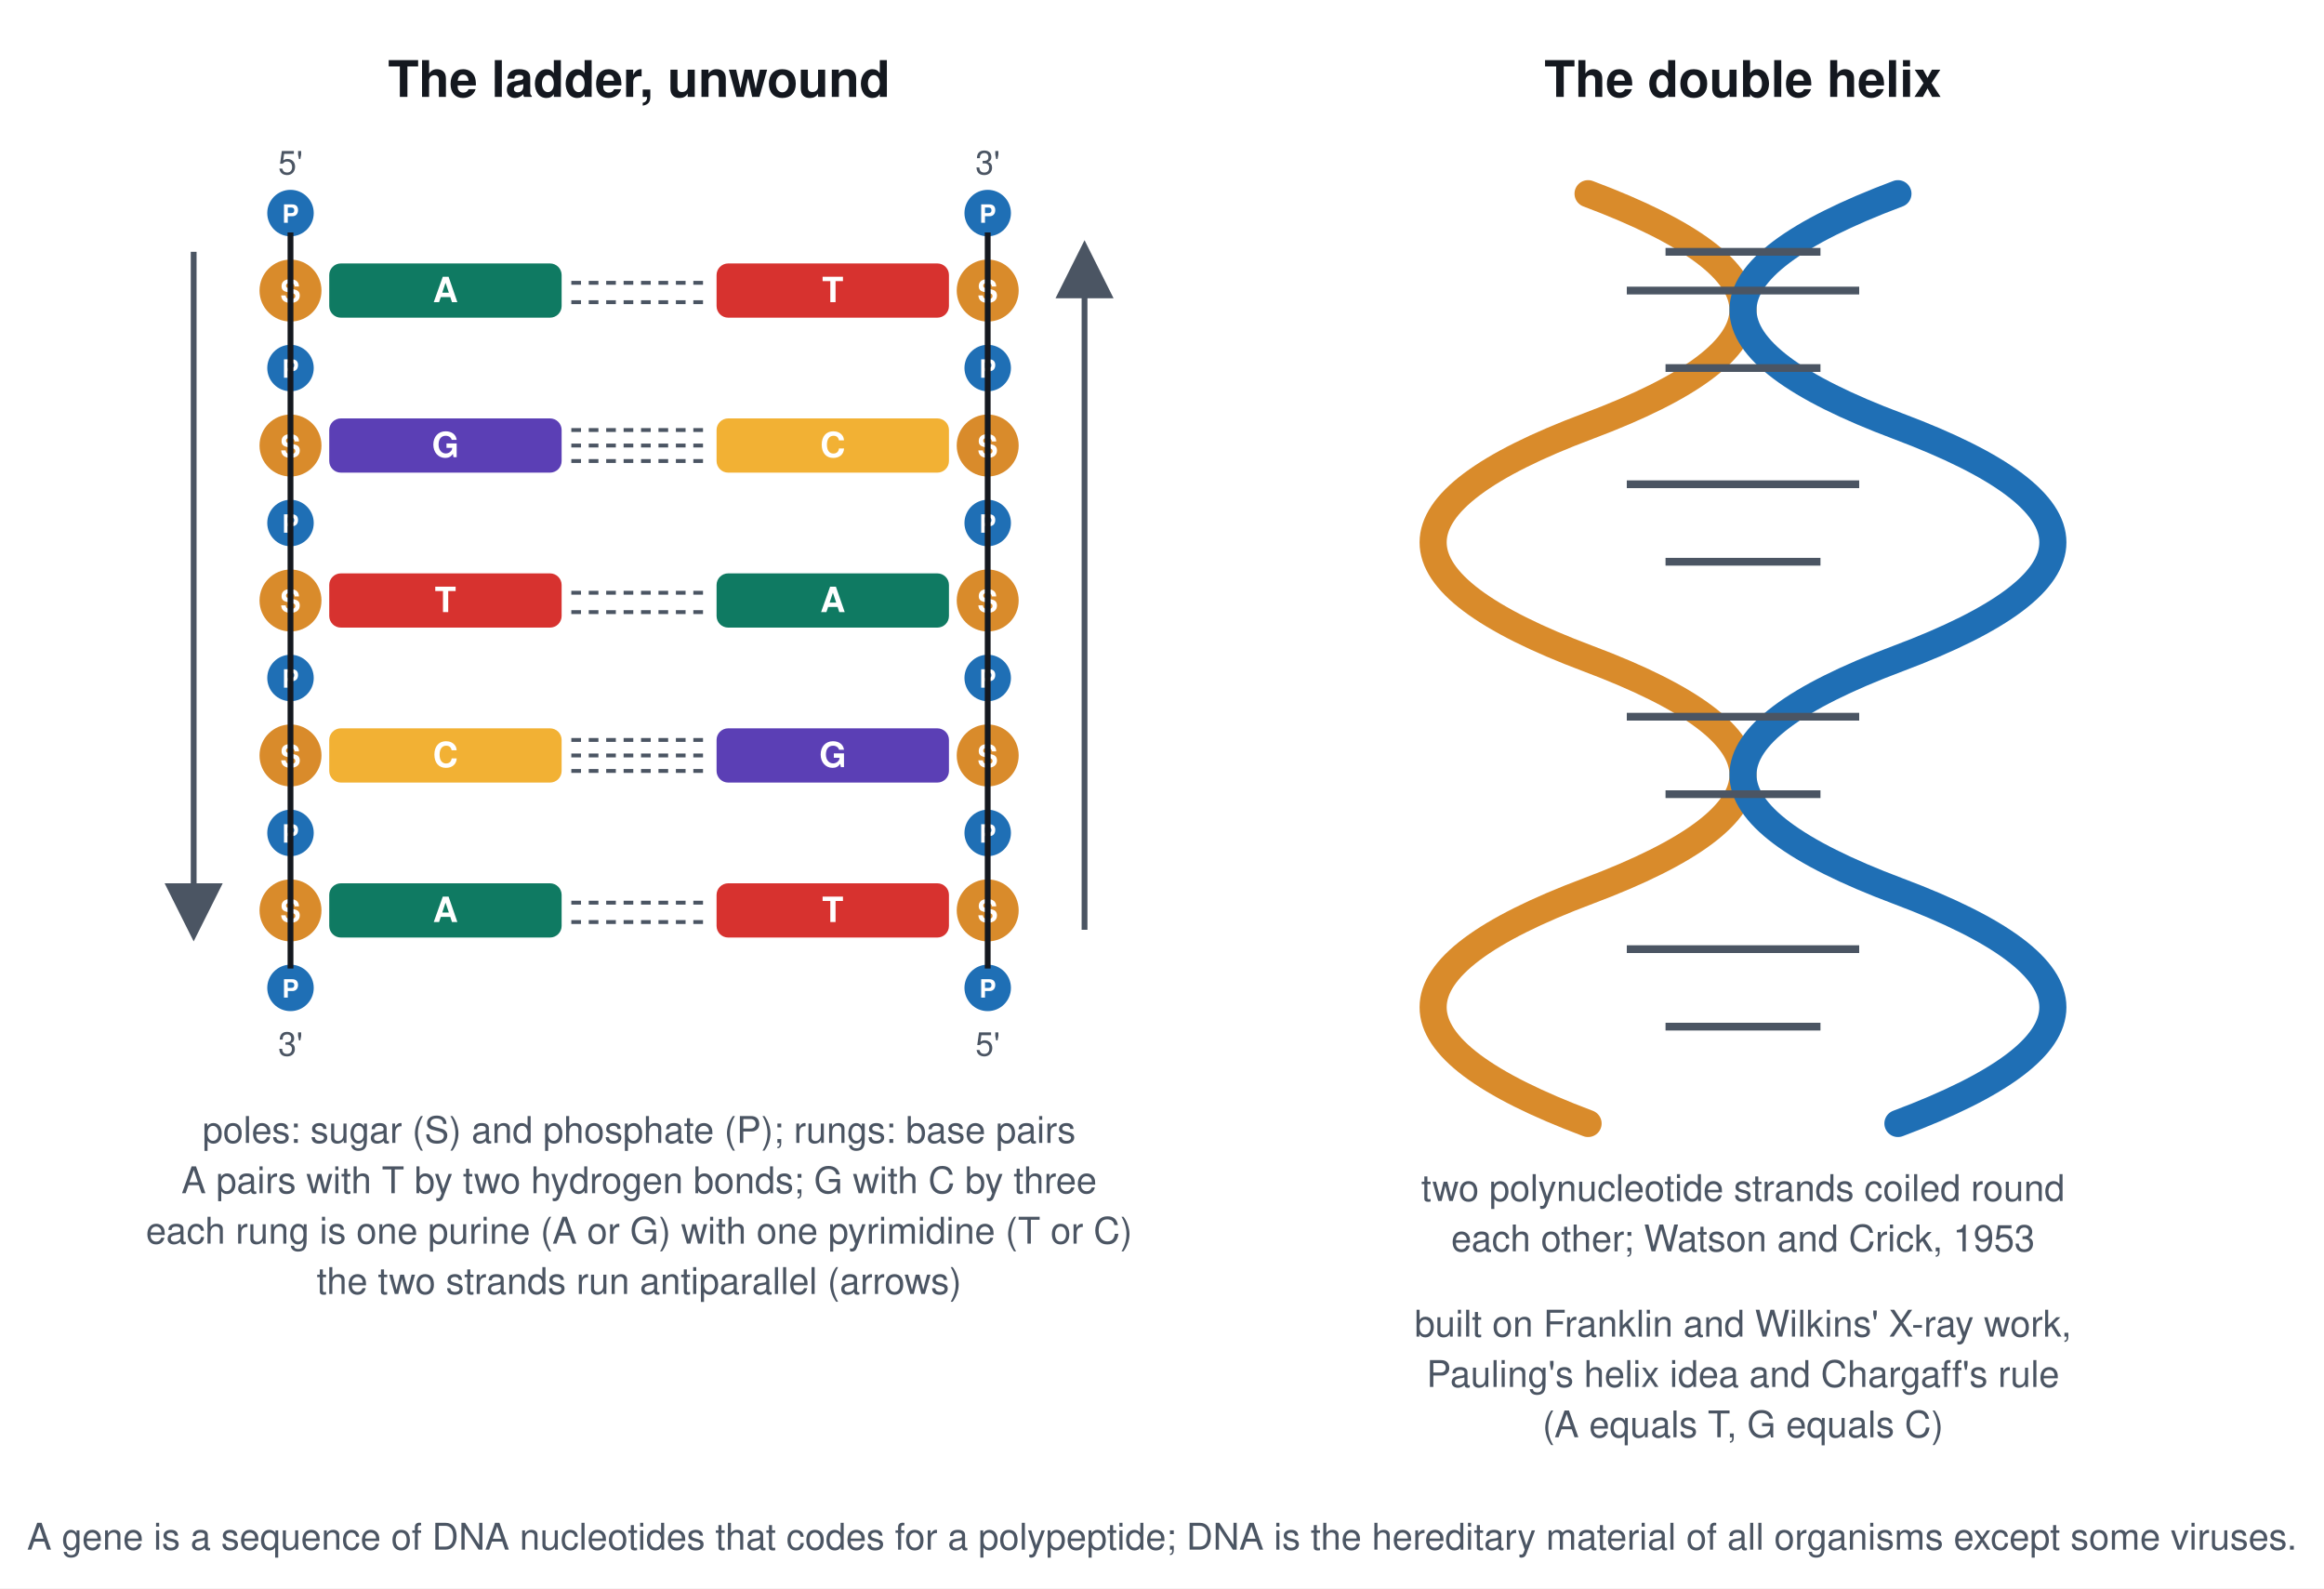
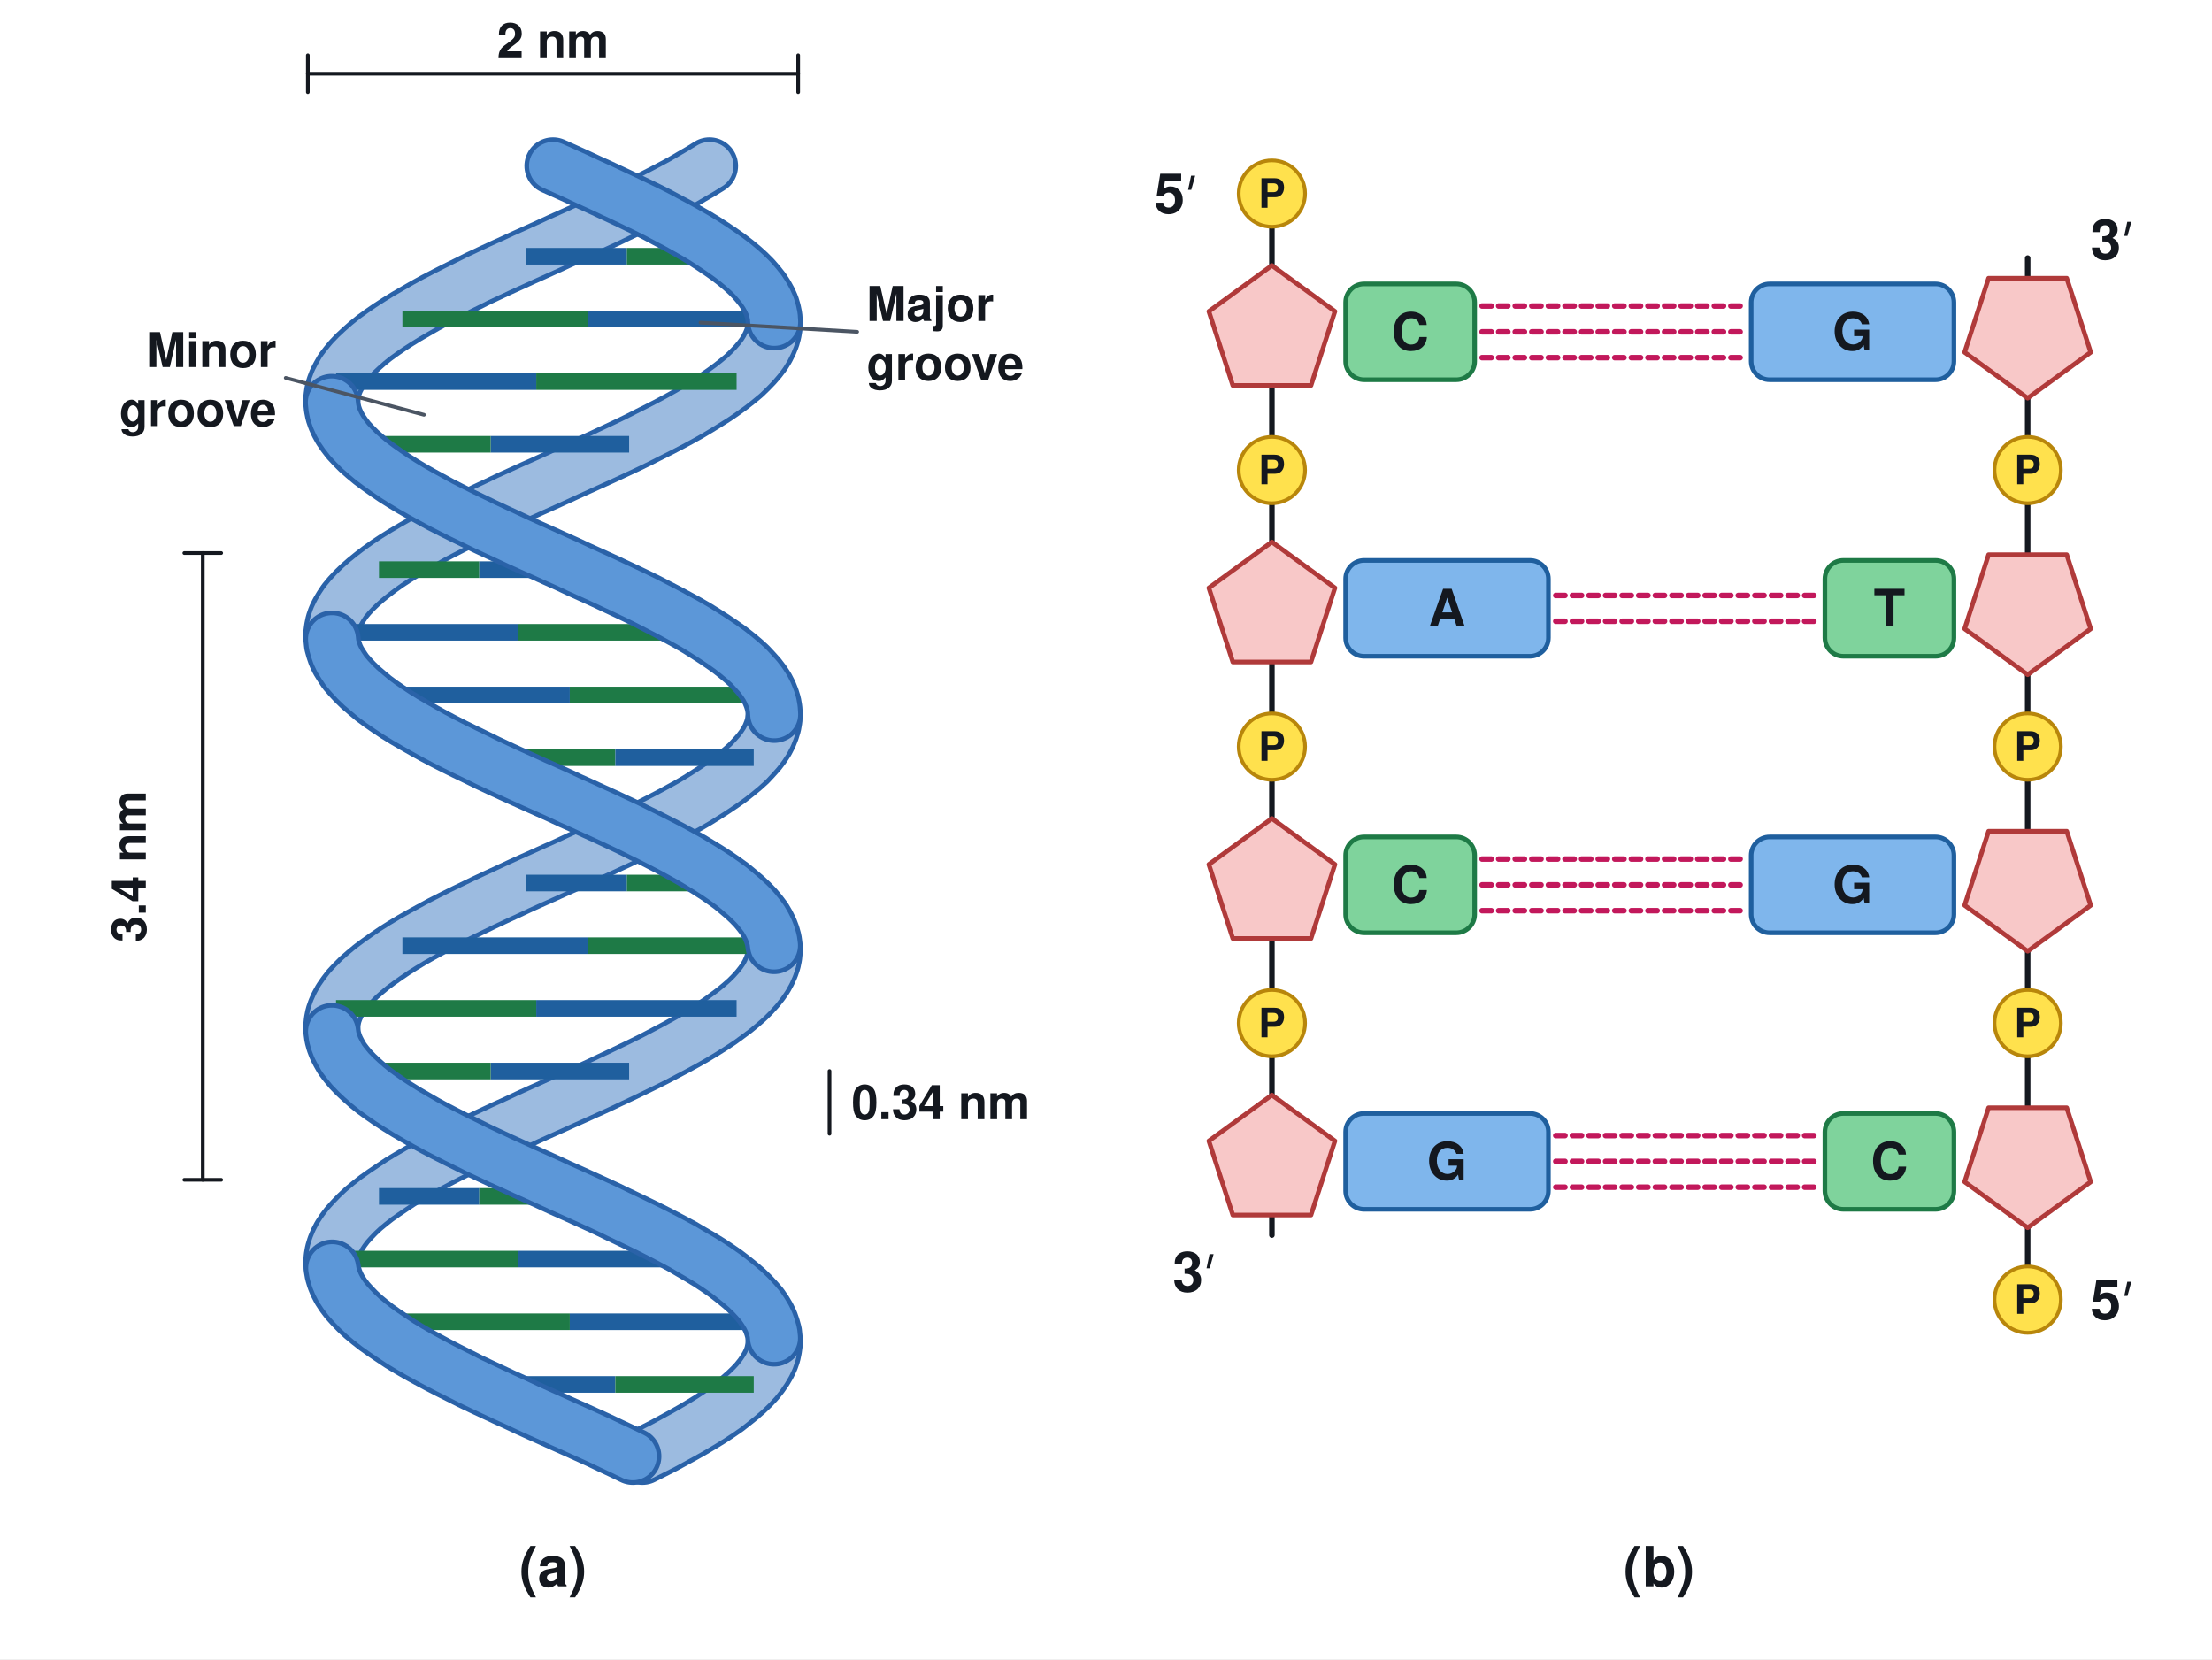
- <svg xmlns="http://www.w3.org/2000/svg" viewBox="0 0 1200 820" font-family="Segoe UI, Helvetica, Arial, sans-serif">
-   <rect width="1200" height="820" fill="#ffffff" />
-   <defs>
-     <style>
-       .h{font-size:26px;font-weight:700;fill:#14181f;text-anchor:middle}
-       .s{font-size:19px;fill:#4b5563;text-anchor:middle}
-       .b{font-size:18px;fill:#ffffff;text-anchor:middle;font-weight:700}
-       .n{font-size:17px;fill:#4b5563;text-anchor:middle}
-     </style>
-     <marker id="ar" markerWidth="10" markerHeight="10" refX="8" refY="5" orient="auto">
-       <path d="M0 0 L10 5 L0 10 z" fill="#4b5563" />
-     </marker>
-     <g id="S">
-       <circle cx="0" cy="0" r="16" fill="#d98b2b" />
-       <text x="0" y="6" font-size="16" fill="#fff" text-anchor="middle" font-weight="700">S</text>
-     </g>
-     <g id="P">
-       <circle cx="0" cy="0" r="12" fill="#1f6fb5" />
-       <text x="0" y="5" font-size="13" fill="#fff" text-anchor="middle" font-weight="700">P</text>
-     </g>
-   </defs>
-   <text class="h" x="330" y="50">The ladder, unwound</text>
-   <g>
-     <use href="#P" x="150" y="110" />
-     <use href="#S" x="150" y="150" />
-     <use href="#P" x="150" y="190" />
-     <use href="#S" x="150" y="230" />
-     <use href="#P" x="150" y="270" />
-     <use href="#S" x="150" y="310" />
-     <use href="#P" x="150" y="350" />
-     <use href="#S" x="150" y="390" />
-     <use href="#P" x="150" y="430" />
-     <use href="#S" x="150" y="470" />
-     <use href="#P" x="150" y="510" />
-     <use href="#P" x="510" y="110" />
-     <use href="#S" x="510" y="150" />
-     <use href="#P" x="510" y="190" />
-     <use href="#S" x="510" y="230" />
-     <use href="#P" x="510" y="270" />
-     <use href="#S" x="510" y="310" />
-     <use href="#P" x="510" y="350" />
-     <use href="#S" x="510" y="390" />
-     <use href="#P" x="510" y="430" />
-     <use href="#S" x="510" y="470" />
-     <use href="#P" x="510" y="510" />
-   </g>
-   <path d="M150 120 V500 M510 120 V500" stroke="#14181f" stroke-width="3" />
-   <g>
-     <rect x="170" y="136" width="120" height="28" rx="6" fill="#0f7a62" />
-     <text class="b" x="230" y="156">A</text>
-     <rect x="370" y="136" width="120" height="28" rx="6" fill="#d7322f" />
-     <text class="b" x="430" y="156">T</text>
-     <path d="M295 146 H365 M295 156 H365" stroke="#4b5563" stroke-width="2" stroke-dasharray="5 4" />
-     <rect x="170" y="216" width="120" height="28" rx="6" fill="#5b3fb5" />
-     <text class="b" x="230" y="236">G</text>
-     <rect x="370" y="216" width="120" height="28" rx="6" fill="#f2b134" />
-     <text class="b" x="430" y="236">C</text>
-     <path d="M295 222 H365 M295 230 H365 M295 238 H365" stroke="#4b5563" stroke-width="2" stroke-dasharray="5 4" />
-     <rect x="170" y="296" width="120" height="28" rx="6" fill="#d7322f" />
-     <text class="b" x="230" y="316">T</text>
-     <rect x="370" y="296" width="120" height="28" rx="6" fill="#0f7a62" />
-     <text class="b" x="430" y="316">A</text>
-     <path d="M295 306 H365 M295 316 H365" stroke="#4b5563" stroke-width="2" stroke-dasharray="5 4" />
-     <rect x="170" y="376" width="120" height="28" rx="6" fill="#f2b134" />
-     <text class="b" x="230" y="396">C</text>
-     <rect x="370" y="376" width="120" height="28" rx="6" fill="#5b3fb5" />
-     <text class="b" x="430" y="396">G</text>
-     <path d="M295 382 H365 M295 390 H365 M295 398 H365" stroke="#4b5563" stroke-width="2" stroke-dasharray="5 4" />
-     <rect x="170" y="456" width="120" height="28" rx="6" fill="#0f7a62" />
-     <text class="b" x="230" y="476">A</text>
-     <rect x="370" y="456" width="120" height="28" rx="6" fill="#d7322f" />
-     <text class="b" x="430" y="476">T</text>
-     <path d="M295 466 H365 M295 476 H365" stroke="#4b5563" stroke-width="2" stroke-dasharray="5 4" />
-   </g>
-   <text class="n" x="150" y="90">5'</text>
-   <text class="n" x="150" y="545">3'</text>
-   <text class="n" x="510" y="90">3'</text>
-   <text class="n" x="510" y="545">5'</text>
-   <path d="M100 130 L100 480" stroke="#4b5563" stroke-width="3" marker-end="url(#ar)" />
-   <path d="M560 480 L560 130" stroke="#4b5563" stroke-width="3" marker-end="url(#ar)" />
-   <text class="s" x="330" y="590">poles: sugar (S) and phosphate (P); rungs: base pairs</text>
-   <text class="s" x="330" y="616">A pairs with T by two hydrogen bonds; G with C by three</text>
-   <text class="s" x="330" y="642">each rung is one purine (A or G) with one pyrimidine (T or C)</text>
-   <text class="s" x="330" y="668">the two strands run antiparallel (arrows)</text>
-   <text class="h" x="900" y="50">The double helix</text>
-   <g fill="none" stroke-linecap="round">
-     <path d="M820 100 q160 60 0 120 q-160 60 0 120 q160 60 0 120 q-160 60 0 120" stroke="#d98b2b" stroke-width="14" />
-     <path d="M980 100 q-160 60 0 120 q160 60 0 120 q-160 60 0 120 q160 60 0 120" stroke="#1f6fb5" stroke-width="14" />
-   </g>
-   <g stroke="#4b5563" stroke-width="4">
-     <path d="M860 130 H940 M840 150 H960 M860 190 H940 M840 250 H960 M860 290 H940 M840 370 H960 M860 410 H940 M840 490 H960 M860 530 H940" />
-   </g>
-   <text class="s" x="900" y="620">two polynucleotide strands coiled round</text>
-   <text class="s" x="900" y="646">each other; Watson and Crick, 1953</text>
-   <text class="s" x="900" y="690">built on Franklin and Wilkins' X-ray work,</text>
-   <text class="s" x="900" y="716">Pauling's helix idea and Chargaff's rule</text>
-   <text class="s" x="900" y="742">(A equals T, G equals C)</text>
-   <text class="s" x="600" y="800">A gene is a sequence of DNA nucleotides that codes for a polypeptide; DNA is the hereditary material of all organisms except some viruses.</text>
+ <svg xmlns="http://www.w3.org/2000/svg" viewBox="0 0 1200 900" font-family="Segoe UI, Helvetica, Arial, sans-serif">
+   <rect width="1200" height="900" fill="#ffffff" />
+   <path d="M419.9 177.5 L419.4 180.4 L418.6 183.3 L417.4 186.2 L415.9 189.2 L414.1 192.1 L411.9 195.0 L409.4 197.9 L406.6 200.8 L403.5 203.8 L400.0 206.7 L396.3 209.6 L392.3 212.5 L388.1 215.4 L383.5 218.3 L378.8 221.2 L373.8 224.2 L368.6 227.1 L363.2 230.0 L357.6 232.9 L351.8 235.8 L345.9 238.8 L339.9 241.7 L333.7 244.6 L327.5 247.5 L321.1 250.4 L314.7 253.3 L308.3 256.2 L301.8 259.2 L295.4 262.1 L288.9 265.0 L282.5 267.9 L276.1 270.8 L269.8 273.8 L263.6 276.7 L257.5 279.6 L251.5 282.5 L245.7 285.4 L240.0 288.3 L234.5 291.2 L229.2 294.2 L224.1 297.1 L219.2 300.0 L214.5 302.9 L210.1 305.8 L205.9 308.8 L202.1 311.7 L198.5 314.6 L195.2 317.5 L192.2 320.4 L189.5 323.3 L187.1 326.2 L185.1 329.2 L183.4 332.1 L182.0 335.0 L181.0 337.9 L180.4 340.8 L180.0 343.8" stroke="#2a62a8" stroke-width="31" fill="none" stroke-linejoin="round" stroke-linecap="round" />
+   <path d="M419.9 177.5 L419.4 180.4 L418.6 183.3 L417.4 186.2 L415.9 189.2 L414.1 192.1 L411.9 195.0 L409.4 197.9 L406.6 200.8 L403.5 203.8 L400.0 206.7 L396.3 209.6 L392.3 212.5 L388.1 215.4 L383.5 218.3 L378.8 221.2 L373.8 224.2 L368.6 227.1 L363.2 230.0 L357.6 232.9 L351.8 235.8 L345.9 238.8 L339.9 241.7 L333.7 244.6 L327.5 247.5 L321.1 250.4 L314.7 253.3 L308.3 256.2 L301.8 259.2 L295.4 262.1 L288.9 265.0 L282.5 267.9 L276.1 270.8 L269.8 273.8 L263.6 276.7 L257.5 279.6 L251.5 282.5 L245.7 285.4 L240.0 288.3 L234.5 291.2 L229.2 294.2 L224.1 297.1 L219.2 300.0 L214.5 302.9 L210.1 305.8 L205.9 308.8 L202.1 311.7 L198.5 314.6 L195.2 317.5 L192.2 320.4 L189.5 323.3 L187.1 326.2 L185.1 329.2 L183.4 332.1 L182.0 335.0 L181.0 337.9 L180.4 340.8 L180.0 343.8" stroke="#9cbbe0" stroke-width="26" fill="none" stroke-linejoin="round" stroke-linecap="round" />
+   <path d="M420.0 515.8 L419.7 518.8 L419.1 521.7 L418.1 524.6 L416.8 527.5 L415.2 530.4 L413.2 533.3 L410.9 536.2 L408.2 539.2 L405.3 542.1 L402.0 545.0 L398.5 547.9 L394.6 550.8 L390.5 553.8 L386.1 556.7 L381.5 559.6 L376.7 562.5 L371.6 565.4 L366.3 568.3 L360.8 571.2 L355.1 574.2 L349.3 577.1 L343.3 580.0 L337.3 582.9 L331.1 585.8 L324.8 588.8 L318.4 591.7 L312.0 594.6 L305.5 597.5 L299.1 600.4 L292.6 603.3 L286.2 606.2 L279.8 609.2 L273.4 612.1 L267.2 615.0 L261.0 617.9 L254.9 620.8 L249.0 623.8 L243.2 626.7 L237.6 629.6 L232.2 632.5 L226.9 635.4 L221.9 638.3 L217.1 641.2 L212.6 644.2 L208.3 647.1 L204.2 650.0 L200.5 652.9 L197.0 655.8 L193.8 658.8 L191.0 661.7 L188.4 664.6 L186.2 667.5 L184.3 670.4 L182.8 673.3 L181.6 676.2 L180.7 679.2 L180.2 682.1 L180.0 685.0" stroke="#2a62a8" stroke-width="31" fill="none" stroke-linejoin="round" stroke-linecap="round" />
+   <path d="M420.0 515.8 L419.7 518.8 L419.1 521.7 L418.1 524.6 L416.8 527.5 L415.2 530.4 L413.2 533.3 L410.9 536.2 L408.2 539.2 L405.3 542.1 L402.0 545.0 L398.5 547.9 L394.6 550.8 L390.5 553.8 L386.1 556.7 L381.5 559.6 L376.7 562.5 L371.6 565.4 L366.3 568.3 L360.8 571.2 L355.1 574.2 L349.3 577.1 L343.3 580.0 L337.3 582.9 L331.1 585.8 L324.8 588.8 L318.4 591.7 L312.0 594.6 L305.5 597.5 L299.1 600.4 L292.6 603.3 L286.2 606.2 L279.8 609.2 L273.4 612.1 L267.2 615.0 L261.0 617.9 L254.9 620.8 L249.0 623.8 L243.2 626.7 L237.6 629.6 L232.2 632.5 L226.9 635.4 L221.9 638.3 L217.1 641.2 L212.6 644.2 L208.3 647.1 L204.2 650.0 L200.5 652.9 L197.0 655.8 L193.8 658.8 L191.0 661.7 L188.4 664.6 L186.2 667.5 L184.3 670.4 L182.8 673.3 L181.6 676.2 L180.7 679.2 L180.2 682.1 L180.0 685.0" stroke="#9cbbe0" stroke-width="26" fill="none" stroke-linejoin="round" stroke-linecap="round" />
+   <path d="M384.9 90.0 L380.2 92.9 L375.2 95.8 L370.1 98.8 L364.7 101.7 L359.2 104.6 L353.5 107.5 L347.6 110.4 L341.6 113.3 L335.5 116.2 L329.3 119.2 L323.0 122.1 L316.6 125.0 L310.2 127.9 L303.7 130.8 L297.2 133.8 L290.8 136.7 L284.3 139.6 L278.0 142.5 L271.6 145.4 L265.4 148.3 L259.2 151.2 L253.2 154.2 L247.3 157.1 L241.6 160.0 L236.0 162.9 L230.7 165.8 L225.5 168.8 L220.5 171.7 L215.8 174.6 L211.3 177.5 L207.1 180.4 L203.1 183.3 L199.5 186.2 L196.1 189.2 L193.0 192.1 L190.2 195.0 L187.8 197.9 L185.6 200.8 L183.9 203.8 L182.4 206.7 L181.3 209.6 L180.5 212.5 L180.1 215.4" stroke="#2a62a8" stroke-width="31" fill="none" stroke-linejoin="round" stroke-linecap="round" />
+   <path d="M384.9 90.0 L380.2 92.9 L375.2 95.8 L370.1 98.8 L364.7 101.7 L359.2 104.6 L353.5 107.5 L347.6 110.4 L341.6 113.3 L335.5 116.2 L329.3 119.2 L323.0 122.1 L316.6 125.0 L310.2 127.9 L303.7 130.8 L297.2 133.8 L290.8 136.7 L284.3 139.6 L278.0 142.5 L271.6 145.4 L265.4 148.3 L259.2 151.2 L253.2 154.2 L247.3 157.1 L241.6 160.0 L236.0 162.9 L230.7 165.8 L225.5 168.8 L220.5 171.7 L215.8 174.6 L211.3 177.5 L207.1 180.4 L203.1 183.3 L199.5 186.2 L196.1 189.2 L193.0 192.1 L190.2 195.0 L187.8 197.9 L185.6 200.8 L183.9 203.8 L182.4 206.7 L181.3 209.6 L180.5 212.5 L180.1 215.4" stroke="#9cbbe0" stroke-width="26" fill="none" stroke-linejoin="round" stroke-linecap="round" />
+   <path d="M419.8 390.4 L419.3 393.3 L418.4 396.2 L417.2 399.2 L415.7 402.1 L413.8 405.0 L411.6 407.9 L409.0 410.8 L406.2 413.8 L403.0 416.7 L399.5 419.6 L395.8 422.5 L391.7 425.4 L387.4 428.3 L382.9 431.2 L378.1 434.2 L373.1 437.1 L367.8 440.0 L362.4 442.9 L356.8 445.8 L351.0 448.7 L345.1 451.7 L339.0 454.6 L332.8 457.5 L326.6 460.4 L320.2 463.3 L313.8 466.2 L307.4 469.2 L300.9 472.1 L294.5 475.0 L288.0 477.9 L281.6 480.8 L275.2 483.8 L268.9 486.7 L262.7 489.6 L256.7 492.5 L250.7 495.4 L244.9 498.3 L239.2 501.2 L233.7 504.2 L228.4 507.1 L223.3 510.0 L218.5 512.9 L213.9 515.8 L209.5 518.8 L205.4 521.7 L201.5 524.6 L198.0 527.5 L194.7 530.4 L191.8 533.3 L189.1 536.2 L186.8 539.2 L184.8 542.1 L183.2 545.0 L181.9 547.9 L180.9 550.8 L180.3 553.8 L180.0 556.7" stroke="#2a62a8" stroke-width="31" fill="none" stroke-linejoin="round" stroke-linecap="round" />
+   <path d="M419.8 390.4 L419.3 393.3 L418.4 396.2 L417.2 399.2 L415.7 402.1 L413.8 405.0 L411.6 407.9 L409.0 410.8 L406.2 413.8 L403.0 416.7 L399.5 419.6 L395.8 422.5 L391.7 425.4 L387.4 428.3 L382.9 431.2 L378.1 434.2 L373.1 437.1 L367.8 440.0 L362.4 442.9 L356.8 445.8 L351.0 448.7 L345.1 451.7 L339.0 454.6 L332.8 457.5 L326.6 460.4 L320.2 463.3 L313.8 466.2 L307.4 469.2 L300.9 472.1 L294.5 475.0 L288.0 477.9 L281.6 480.8 L275.2 483.8 L268.9 486.7 L262.7 489.6 L256.7 492.5 L250.7 495.4 L244.9 498.3 L239.2 501.2 L233.7 504.2 L228.4 507.1 L223.3 510.0 L218.5 512.9 L213.9 515.8 L209.5 518.8 L205.4 521.7 L201.5 524.6 L198.0 527.5 L194.7 530.4 L191.8 533.3 L189.1 536.2 L186.8 539.2 L184.8 542.1 L183.2 545.0 L181.9 547.9 L180.9 550.8 L180.3 553.8 L180.0 556.7" stroke="#9cbbe0" stroke-width="26" fill="none" stroke-linejoin="round" stroke-linecap="round" />
+   <path d="M420.0 728.8 L419.6 731.7 L419.0 734.6 L418.0 737.5 L416.6 740.4 L414.9 743.3 L412.9 746.2 L410.5 749.2 L407.8 752.1 L404.8 755.0 L401.5 757.9 L397.9 760.8 L394.1 763.8 L389.9 766.7 L385.5 769.6 L380.8 772.5 L375.9 775.4 L370.8 778.3 L365.5 781.2 L360.0 784.2 L354.3 787.1 L348.5 790.0" stroke="#2a62a8" stroke-width="31" fill="none" stroke-linejoin="round" stroke-linecap="round" />
+   <path d="M420.0 728.8 L419.6 731.7 L419.0 734.6 L418.0 737.5 L416.6 740.4 L414.9 743.3 L412.9 746.2 L410.5 749.2 L407.8 752.1 L404.8 755.0 L401.5 757.9 L397.9 760.8 L394.1 763.8 L389.9 766.7 L385.5 769.6 L380.8 772.5 L375.9 775.4 L370.8 778.3 L365.5 781.2 L360.0 784.2 L354.3 787.1 L348.5 790.0" stroke="#9cbbe0" stroke-width="26" fill="none" stroke-linejoin="round" stroke-linecap="round" />
+   <line x1="394.4" y1="139.0" x2="340.0" y2="139.0" stroke="#1e7a46" stroke-width="9" stroke-linecap="butt" />
+   <line x1="340.0" y1="139.0" x2="285.6" y2="139.0" stroke="#1f5f9e" stroke-width="9" stroke-linecap="butt" />
+   <line x1="419.9" y1="173.0" x2="319.1" y2="173.0" stroke="#1f5f9e" stroke-width="9" stroke-linecap="butt" />
+   <line x1="319.1" y1="173.0" x2="218.3" y2="173.0" stroke="#1e7a46" stroke-width="9" stroke-linecap="butt" />
+   <line x1="399.6" y1="207.0" x2="290.9" y2="207.0" stroke="#1e7a46" stroke-width="9" stroke-linecap="butt" />
+   <line x1="290.9" y1="207.0" x2="182.3" y2="207.0" stroke="#1f5f9e" stroke-width="9" stroke-linecap="butt" />
+   <line x1="341.3" y1="241.0" x2="266.2" y2="241.0" stroke="#1f5f9e" stroke-width="9" stroke-linecap="butt" />
+   <line x1="266.2" y1="241.0" x2="191.1" y2="241.0" stroke="#1e7a46" stroke-width="9" stroke-linecap="butt" />
+   <line x1="205.6" y1="309.0" x2="260.0" y2="309.0" stroke="#1e7a46" stroke-width="9" stroke-linecap="butt" />
+   <line x1="260.0" y1="309.0" x2="314.4" y2="309.0" stroke="#1f5f9e" stroke-width="9" stroke-linecap="butt" />
+   <line x1="180.1" y1="343.0" x2="280.9" y2="343.0" stroke="#1f5f9e" stroke-width="9" stroke-linecap="butt" />
+   <line x1="280.9" y1="343.0" x2="381.7" y2="343.0" stroke="#1e7a46" stroke-width="9" stroke-linecap="butt" />
+   <line x1="200.4" y1="377.0" x2="309.1" y2="377.0" stroke="#1f5f9e" stroke-width="9" stroke-linecap="butt" />
+   <line x1="309.1" y1="377.0" x2="417.7" y2="377.0" stroke="#1e7a46" stroke-width="9" stroke-linecap="butt" />
+   <line x1="258.7" y1="411.0" x2="333.8" y2="411.0" stroke="#1e7a46" stroke-width="9" stroke-linecap="butt" />
+   <line x1="333.8" y1="411.0" x2="408.9" y2="411.0" stroke="#1f5f9e" stroke-width="9" stroke-linecap="butt" />
+   <line x1="394.4" y1="479.0" x2="340.0" y2="479.0" stroke="#1e7a46" stroke-width="9" stroke-linecap="butt" />
+   <line x1="340.0" y1="479.0" x2="285.6" y2="479.0" stroke="#1f5f9e" stroke-width="9" stroke-linecap="butt" />
+   <line x1="419.9" y1="513.0" x2="319.1" y2="513.0" stroke="#1e7a46" stroke-width="9" stroke-linecap="butt" />
+   <line x1="319.1" y1="513.0" x2="218.3" y2="513.0" stroke="#1f5f9e" stroke-width="9" stroke-linecap="butt" />
+   <line x1="399.6" y1="547.0" x2="290.9" y2="547.0" stroke="#1f5f9e" stroke-width="9" stroke-linecap="butt" />
+   <line x1="290.9" y1="547.0" x2="182.3" y2="547.0" stroke="#1e7a46" stroke-width="9" stroke-linecap="butt" />
+   <line x1="341.3" y1="581.0" x2="266.2" y2="581.0" stroke="#1f5f9e" stroke-width="9" stroke-linecap="butt" />
+   <line x1="266.2" y1="581.0" x2="191.1" y2="581.0" stroke="#1e7a46" stroke-width="9" stroke-linecap="butt" />
+   <line x1="205.6" y1="649.0" x2="260.0" y2="649.0" stroke="#1f5f9e" stroke-width="9" stroke-linecap="butt" />
+   <line x1="260.0" y1="649.0" x2="314.4" y2="649.0" stroke="#1e7a46" stroke-width="9" stroke-linecap="butt" />
+   <line x1="180.1" y1="683.0" x2="280.9" y2="683.0" stroke="#1e7a46" stroke-width="9" stroke-linecap="butt" />
+   <line x1="280.9" y1="683.0" x2="381.7" y2="683.0" stroke="#1f5f9e" stroke-width="9" stroke-linecap="butt" />
+   <line x1="200.4" y1="717.0" x2="309.1" y2="717.0" stroke="#1e7a46" stroke-width="9" stroke-linecap="butt" />
+   <line x1="309.1" y1="717.0" x2="417.7" y2="717.0" stroke="#1f5f9e" stroke-width="9" stroke-linecap="butt" />
+   <line x1="258.7" y1="751.0" x2="333.8" y2="751.0" stroke="#1f5f9e" stroke-width="9" stroke-linecap="butt" />
+   <line x1="333.8" y1="751.0" x2="408.9" y2="751.0" stroke="#1e7a46" stroke-width="9" stroke-linecap="butt" />
+   <path d="M300.0 90.0 L306.5 92.9 L312.9 95.8 L319.3 98.8 L325.7 101.7 L331.9 104.6 L338.1 107.5 L344.2 110.4 L350.2 113.3 L356.0 116.2 L361.6 119.2 L367.1 122.1 L372.3 125.0 L377.4 127.9 L382.2 130.8 L386.8 133.8 L391.1 136.7 L395.2 139.6 L399.0 142.5 L402.5 145.4 L405.7 148.3 L408.6 151.2 L411.2 154.2 L413.5 157.1 L415.4 160.0 L417.0 162.9 L418.3 165.8 L419.2 168.8 L419.8 171.7 L420.0 174.6" stroke="#2a62a8" stroke-width="31" fill="none" stroke-linejoin="round" stroke-linecap="round" />
+   <path d="M300.0 90.0 L306.5 92.9 L312.9 95.8 L319.3 98.8 L325.7 101.7 L331.9 104.6 L338.1 107.5 L344.2 110.4 L350.2 113.3 L356.0 116.2 L361.6 119.2 L367.1 122.1 L372.3 125.0 L377.4 127.9 L382.2 130.8 L386.8 133.8 L391.1 136.7 L395.2 139.6 L399.0 142.5 L402.5 145.4 L405.7 148.3 L408.6 151.2 L411.2 154.2 L413.5 157.1 L415.4 160.0 L417.0 162.9 L418.3 165.8 L419.2 168.8 L419.8 171.7 L420.0 174.6" stroke="#5c97d8" stroke-width="26" fill="none" stroke-linejoin="round" stroke-linecap="round" />
+   <path d="M180.1 346.7 L180.4 349.6 L181.2 352.5 L182.2 355.4 L183.6 358.3 L185.4 361.2 L187.4 364.2 L189.9 367.1 L192.6 370.0 L195.6 372.9 L199.0 375.8 L202.6 378.8 L206.5 381.7 L210.7 384.6 L215.1 387.5 L219.8 390.4 L224.8 393.3 L229.9 396.2 L235.3 399.2 L240.8 402.1 L246.5 405.0 L252.4 407.9 L258.4 410.8 L264.5 413.8 L270.7 416.7 L277.0 419.6 L283.4 422.5 L289.8 425.4 L296.3 428.3 L302.8 431.2 L309.2 434.2 L315.7 437.1 L322.0 440.0 L328.4 442.9 L334.6 445.8 L340.8 448.7 L346.8 451.7 L352.7 454.6 L358.4 457.5 L364.0 460.4 L369.3 463.3 L374.5 466.2 L379.5 469.2 L384.2 472.1 L388.7 475.0 L392.9 477.9 L396.9 480.8 L400.5 483.8 L403.9 486.7 L407.0 489.6 L409.8 492.5 L412.2 495.4 L414.4 498.3 L416.1 501.2 L417.6 504.2 L418.7 507.1 L419.5 510.0 L419.9 512.9" stroke="#2a62a8" stroke-width="31" fill="none" stroke-linejoin="round" stroke-linecap="round" />
+   <path d="M180.1 346.7 L180.4 349.6 L181.2 352.5 L182.2 355.4 L183.6 358.3 L185.4 361.2 L187.4 364.2 L189.9 367.1 L192.6 370.0 L195.6 372.9 L199.0 375.8 L202.6 378.8 L206.5 381.7 L210.7 384.6 L215.1 387.5 L219.8 390.4 L224.8 393.3 L229.9 396.2 L235.3 399.2 L240.8 402.1 L246.5 405.0 L252.4 407.9 L258.4 410.8 L264.5 413.8 L270.7 416.7 L277.0 419.6 L283.4 422.5 L289.8 425.4 L296.3 428.3 L302.8 431.2 L309.2 434.2 L315.7 437.1 L322.0 440.0 L328.4 442.9 L334.6 445.8 L340.8 448.7 L346.8 451.7 L352.7 454.6 L358.4 457.5 L364.0 460.4 L369.3 463.3 L374.5 466.2 L379.5 469.2 L384.2 472.1 L388.7 475.0 L392.9 477.9 L396.9 480.8 L400.5 483.8 L403.9 486.7 L407.0 489.6 L409.8 492.5 L412.2 495.4 L414.4 498.3 L416.1 501.2 L417.6 504.2 L418.7 507.1 L419.5 510.0 L419.9 512.9" stroke="#5c97d8" stroke-width="26" fill="none" stroke-linejoin="round" stroke-linecap="round" />
+   <path d="M180.2 687.9 L180.7 690.8 L181.6 693.8 L182.8 696.7 L184.3 699.6 L186.2 702.5 L188.4 705.4 L191.0 708.3 L193.8 711.2 L197.0 714.2 L200.5 717.1 L204.2 720.0 L208.3 722.9 L212.6 725.8 L217.1 728.8 L221.9 731.7 L226.9 734.6 L232.2 737.5 L237.6 740.4 L243.2 743.3 L249.0 746.2 L254.9 749.2 L261.0 752.1 L267.2 755.0 L273.4 757.9 L279.8 760.8 L286.2 763.8 L292.6 766.7 L299.1 769.6 L305.5 772.5 L312.0 775.4 L318.4 778.3 L324.8 781.2 L331.1 784.2 L337.3 787.1 L343.3 790.0" stroke="#2a62a8" stroke-width="31" fill="none" stroke-linejoin="round" stroke-linecap="round" />
+   <path d="M180.2 687.9 L180.7 690.8 L181.6 693.8 L182.8 696.7 L184.3 699.6 L186.2 702.5 L188.4 705.4 L191.0 708.3 L193.8 711.2 L197.0 714.2 L200.5 717.1 L204.2 720.0 L208.3 722.9 L212.6 725.8 L217.1 728.8 L221.9 731.7 L226.9 734.6 L232.2 737.5 L237.6 740.4 L243.2 743.3 L249.0 746.2 L254.9 749.2 L261.0 752.1 L267.2 755.0 L273.4 757.9 L279.8 760.8 L286.2 763.8 L292.6 766.7 L299.1 769.6 L305.5 772.5 L312.0 775.4 L318.4 778.3 L324.8 781.2 L331.1 784.2 L337.3 787.1 L343.3 790.0" stroke="#5c97d8" stroke-width="26" fill="none" stroke-linejoin="round" stroke-linecap="round" />
+   <path d="M180.0 218.3 L180.3 221.2 L180.9 224.2 L181.9 227.1 L183.2 230.0 L184.8 232.9 L186.8 235.8 L189.1 238.8 L191.8 241.7 L194.7 244.6 L198.0 247.5 L201.5 250.4 L205.4 253.3 L209.5 256.2 L213.9 259.2 L218.5 262.1 L223.3 265.0 L228.4 267.9 L233.7 270.8 L239.2 273.8 L244.9 276.7 L250.7 279.6 L256.7 282.5 L262.7 285.4 L268.9 288.3 L275.2 291.2 L281.6 294.2 L288.0 297.1 L294.5 300.0 L300.9 302.9 L307.4 305.8 L313.8 308.8 L320.2 311.7 L326.6 314.6 L332.8 317.5 L339.0 320.4 L345.1 323.3 L351.0 326.2 L356.8 329.2 L362.4 332.1 L367.8 335.0 L373.1 337.9 L378.1 340.8 L382.9 343.8 L387.4 346.7 L391.7 349.6 L395.8 352.5 L399.5 355.4 L403.0 358.3 L406.2 361.2 L409.0 364.2 L411.6 367.1 L413.8 370.0 L415.7 372.9 L417.2 375.8 L418.4 378.8 L419.3 381.7 L419.8 384.6 L420.0 387.5" stroke="#2a62a8" stroke-width="31" fill="none" stroke-linejoin="round" stroke-linecap="round" />
+   <path d="M180.0 218.3 L180.3 221.2 L180.9 224.2 L181.9 227.1 L183.2 230.0 L184.8 232.9 L186.8 235.8 L189.1 238.8 L191.8 241.7 L194.7 244.6 L198.0 247.5 L201.5 250.4 L205.4 253.3 L209.5 256.2 L213.9 259.2 L218.5 262.1 L223.3 265.0 L228.4 267.9 L233.7 270.8 L239.2 273.8 L244.9 276.7 L250.7 279.6 L256.7 282.5 L262.7 285.4 L268.9 288.3 L275.2 291.2 L281.6 294.2 L288.0 297.1 L294.5 300.0 L300.9 302.9 L307.4 305.8 L313.8 308.8 L320.2 311.7 L326.6 314.6 L332.8 317.5 L339.0 320.4 L345.1 323.3 L351.0 326.2 L356.8 329.2 L362.4 332.1 L367.8 335.0 L373.1 337.9 L378.1 340.8 L382.9 343.8 L387.4 346.7 L391.7 349.6 L395.8 352.5 L399.5 355.4 L403.0 358.3 L406.2 361.2 L409.0 364.2 L411.6 367.1 L413.8 370.0 L415.7 372.9 L417.2 375.8 L418.4 378.8 L419.3 381.7 L419.8 384.6 L420.0 387.5" stroke="#5c97d8" stroke-width="26" fill="none" stroke-linejoin="round" stroke-linecap="round" />
+   <path d="M180.1 559.6 L180.5 562.5 L181.3 565.4 L182.4 568.3 L183.9 571.2 L185.6 574.2 L187.8 577.1 L190.2 580.0 L193.0 582.9 L196.1 585.8 L199.5 588.8 L203.1 591.7 L207.1 594.6 L211.3 597.5 L215.8 600.4 L220.5 603.3 L225.5 606.2 L230.7 609.2 L236.0 612.1 L241.6 615.0 L247.3 617.9 L253.2 620.8 L259.2 623.8 L265.4 626.7 L271.6 629.6 L278.0 632.5 L284.3 635.4 L290.8 638.3 L297.2 641.2 L303.7 644.2 L310.2 647.1 L316.6 650.0 L323.0 652.9 L329.3 655.8 L335.5 658.8 L341.6 661.7 L347.6 664.6 L353.5 667.5 L359.2 670.4 L364.7 673.3 L370.1 676.2 L375.2 679.2 L380.2 682.1 L384.9 685.0 L389.3 687.9 L393.5 690.8 L397.4 693.8 L401.0 696.7 L404.4 699.6 L407.4 702.5 L410.1 705.4 L412.6 708.3 L414.6 711.2 L416.4 714.2 L417.8 717.1 L418.8 720.0 L419.6 722.9 L419.9 725.8" stroke="#2a62a8" stroke-width="31" fill="none" stroke-linejoin="round" stroke-linecap="round" />
+   <path d="M180.1 559.6 L180.5 562.5 L181.3 565.4 L182.4 568.3 L183.9 571.2 L185.6 574.2 L187.8 577.1 L190.2 580.0 L193.0 582.9 L196.1 585.8 L199.5 588.8 L203.1 591.7 L207.1 594.6 L211.3 597.5 L215.8 600.4 L220.5 603.3 L225.5 606.2 L230.7 609.2 L236.0 612.1 L241.6 615.0 L247.3 617.9 L253.2 620.8 L259.2 623.8 L265.4 626.7 L271.6 629.6 L278.0 632.5 L284.3 635.4 L290.8 638.3 L297.2 641.2 L303.7 644.2 L310.2 647.1 L316.6 650.0 L323.0 652.9 L329.3 655.8 L335.5 658.8 L341.6 661.7 L347.6 664.6 L353.5 667.5 L359.2 670.4 L364.7 673.3 L370.1 676.2 L375.2 679.2 L380.2 682.1 L384.9 685.0 L389.3 687.9 L393.5 690.8 L397.4 693.8 L401.0 696.7 L404.4 699.6 L407.4 702.5 L410.1 705.4 L412.6 708.3 L414.6 711.2 L416.4 714.2 L417.8 717.1 L418.8 720.0 L419.6 722.9 L419.9 725.8" stroke="#5c97d8" stroke-width="26" fill="none" stroke-linejoin="round" stroke-linecap="round" />
+   <line x1="167.0" y1="40.0" x2="433.0" y2="40.0" stroke="#14181f" stroke-width="2" stroke-linecap="round" />
+   <line x1="167.0" y1="30.0" x2="167.0" y2="50.0" stroke="#14181f" stroke-width="2" stroke-linecap="round" />
+   <line x1="433.0" y1="30.0" x2="433.0" y2="50.0" stroke="#14181f" stroke-width="2" stroke-linecap="round" />
+   <text x="300.0" y="31.1" font-size="26" fill="#14181f" text-anchor="middle" font-weight="600">2 nm</text>
+   <line x1="110.0" y1="300.0" x2="110.0" y2="640.0" stroke="#14181f" stroke-width="2" stroke-linecap="round" />
+   <line x1="100.0" y1="300.0" x2="120.0" y2="300.0" stroke="#14181f" stroke-width="2" stroke-linecap="round" />
+   <line x1="100.0" y1="640.0" x2="120.0" y2="640.0" stroke="#14181f" stroke-width="2" stroke-linecap="round" />
+   <text x="70.0" y="479.1" font-size="26" fill="#14181f" text-anchor="middle" font-weight="600" transform="rotate(-90 70.0 470.0)">3.4 nm</text>
+   <text x="150.0" y="199.1" font-size="26" fill="#14181f" text-anchor="end" font-weight="600">Minor</text>
+   <text x="150.0" y="231.1" font-size="26" fill="#14181f" text-anchor="end" font-weight="600">groove</text>
+   <line x1="155.0" y1="205.0" x2="230.0" y2="225.0" stroke="#4b5563" stroke-width="2" stroke-linecap="round" />
+   <text x="470.0" y="174.1" font-size="26" fill="#14181f" text-anchor="start" font-weight="600">Major</text>
+   <text x="470.0" y="206.1" font-size="26" fill="#14181f" text-anchor="start" font-weight="600">groove</text>
+   <line x1="465.0" y1="180.0" x2="380.0" y2="175.0" stroke="#4b5563" stroke-width="2" stroke-linecap="round" />
+   <line x1="450.0" y1="581.0" x2="450.0" y2="615.0" stroke="#14181f" stroke-width="2" stroke-linecap="round" />
+   <text x="462.0" y="607.1" font-size="26" fill="#14181f" text-anchor="start" font-weight="600">0.34 nm</text>
+   <text x="300.0" y="860.5" font-size="30" fill="#14181f" text-anchor="middle" font-weight="600">(a)</text>
+   <line x1="690.0" y1="105.0" x2="690.0" y2="670.0" stroke="#14181f" stroke-width="3" stroke-linecap="round" />
+   <line x1="1100.0" y1="140.0" x2="1100.0" y2="705.0" stroke="#14181f" stroke-width="3" stroke-linecap="round" />
+   <path d="M690.0 144.0 L724.2 168.9 L711.2 209.1 L668.8 209.1 L655.8 168.9 Z" stroke="#b03a3a" stroke-width="2.5" fill="#f8c8c8" stroke-linejoin="round" stroke-linecap="round" />
+   <path d="M1100.0 216.0 L1065.8 191.1 L1078.8 150.9 L1121.2 150.9 L1134.2 191.1 Z" stroke="#b03a3a" stroke-width="2.5" fill="#f8c8c8" stroke-linejoin="round" stroke-linecap="round" />
+   <rect x="730.0" y="154.0" width="70.0" height="52.0" rx="10" stroke="#1e7a46" stroke-width="2.5" fill="#7fd39c" />
+   <text x="765.0" y="189.8" font-size="28" fill="#14181f" text-anchor="middle" font-weight="700">C</text>
+   <rect x="950.0" y="154.0" width="110.0" height="52.0" rx="10" stroke="#1f5f9e" stroke-width="2.5" fill="#7fb6ec" />
+   <text x="1005.0" y="189.8" font-size="28" fill="#14181f" text-anchor="middle" font-weight="700">G</text>
+   <line x1="804.0" y1="166.0" x2="946.0" y2="166.0" stroke="#c2185b" stroke-width="3" stroke-linecap="round" stroke-dasharray="5 4" />
+   <line x1="804.0" y1="180.0" x2="946.0" y2="180.0" stroke="#c2185b" stroke-width="3" stroke-linecap="round" stroke-dasharray="5 4" />
+   <line x1="804.0" y1="194.0" x2="946.0" y2="194.0" stroke="#c2185b" stroke-width="3" stroke-linecap="round" stroke-dasharray="5 4" />
+   <path d="M690.0 294.0 L724.2 318.9 L711.2 359.1 L668.8 359.1 L655.8 318.9 Z" stroke="#b03a3a" stroke-width="2.5" fill="#f8c8c8" stroke-linejoin="round" stroke-linecap="round" />
+   <path d="M1100.0 366.0 L1065.8 341.1 L1078.8 300.9 L1121.2 300.9 L1134.2 341.1 Z" stroke="#b03a3a" stroke-width="2.5" fill="#f8c8c8" stroke-linejoin="round" stroke-linecap="round" />
+   <rect x="730.0" y="304.0" width="110.0" height="52.0" rx="10" stroke="#1f5f9e" stroke-width="2.5" fill="#7fb6ec" />
+   <text x="785.0" y="339.8" font-size="28" fill="#14181f" text-anchor="middle" font-weight="700">A</text>
+   <rect x="990.0" y="304.0" width="70.0" height="52.0" rx="10" stroke="#1e7a46" stroke-width="2.5" fill="#7fd39c" />
+   <text x="1025.0" y="339.8" font-size="28" fill="#14181f" text-anchor="middle" font-weight="700">T</text>
+   <line x1="844.0" y1="323.0" x2="986.0" y2="323.0" stroke="#c2185b" stroke-width="3" stroke-linecap="round" stroke-dasharray="5 4" />
+   <line x1="844.0" y1="337.0" x2="986.0" y2="337.0" stroke="#c2185b" stroke-width="3" stroke-linecap="round" stroke-dasharray="5 4" />
+   <path d="M690.0 444.0 L724.2 468.9 L711.2 509.1 L668.8 509.1 L655.8 468.9 Z" stroke="#b03a3a" stroke-width="2.5" fill="#f8c8c8" stroke-linejoin="round" stroke-linecap="round" />
+   <path d="M1100.0 516.0 L1065.8 491.1 L1078.8 450.9 L1121.2 450.9 L1134.2 491.1 Z" stroke="#b03a3a" stroke-width="2.5" fill="#f8c8c8" stroke-linejoin="round" stroke-linecap="round" />
+   <rect x="730.0" y="454.0" width="70.0" height="52.0" rx="10" stroke="#1e7a46" stroke-width="2.5" fill="#7fd39c" />
+   <text x="765.0" y="489.8" font-size="28" fill="#14181f" text-anchor="middle" font-weight="700">C</text>
+   <rect x="950.0" y="454.0" width="110.0" height="52.0" rx="10" stroke="#1f5f9e" stroke-width="2.5" fill="#7fb6ec" />
+   <text x="1005.0" y="489.8" font-size="28" fill="#14181f" text-anchor="middle" font-weight="700">G</text>
+   <line x1="804.0" y1="466.0" x2="946.0" y2="466.0" stroke="#c2185b" stroke-width="3" stroke-linecap="round" stroke-dasharray="5 4" />
+   <line x1="804.0" y1="480.0" x2="946.0" y2="480.0" stroke="#c2185b" stroke-width="3" stroke-linecap="round" stroke-dasharray="5 4" />
+   <line x1="804.0" y1="494.0" x2="946.0" y2="494.0" stroke="#c2185b" stroke-width="3" stroke-linecap="round" stroke-dasharray="5 4" />
+   <path d="M690.0 594.0 L724.2 618.9 L711.2 659.1 L668.8 659.1 L655.8 618.9 Z" stroke="#b03a3a" stroke-width="2.5" fill="#f8c8c8" stroke-linejoin="round" stroke-linecap="round" />
+   <path d="M1100.0 666.0 L1065.8 641.1 L1078.8 600.9 L1121.2 600.9 L1134.2 641.1 Z" stroke="#b03a3a" stroke-width="2.5" fill="#f8c8c8" stroke-linejoin="round" stroke-linecap="round" />
+   <rect x="730.0" y="604.0" width="110.0" height="52.0" rx="10" stroke="#1f5f9e" stroke-width="2.5" fill="#7fb6ec" />
+   <text x="785.0" y="639.8" font-size="28" fill="#14181f" text-anchor="middle" font-weight="700">G</text>
+   <rect x="990.0" y="604.0" width="70.0" height="52.0" rx="10" stroke="#1e7a46" stroke-width="2.5" fill="#7fd39c" />
+   <text x="1025.0" y="639.8" font-size="28" fill="#14181f" text-anchor="middle" font-weight="700">C</text>
+   <line x1="844.0" y1="616.0" x2="986.0" y2="616.0" stroke="#c2185b" stroke-width="3" stroke-linecap="round" stroke-dasharray="5 4" />
+   <line x1="844.0" y1="630.0" x2="986.0" y2="630.0" stroke="#c2185b" stroke-width="3" stroke-linecap="round" stroke-dasharray="5 4" />
+   <line x1="844.0" y1="644.0" x2="986.0" y2="644.0" stroke="#c2185b" stroke-width="3" stroke-linecap="round" stroke-dasharray="5 4" />
+   <circle cx="690.0" cy="105.0" r="18.0" stroke="#b8860b" stroke-width="2" fill="#ffe14d" />
+   <text x="690.0" y="112.7" font-size="22" fill="#14181f" text-anchor="middle" font-weight="700">P</text>
+   <circle cx="690.0" cy="255.0" r="18.0" stroke="#b8860b" stroke-width="2" fill="#ffe14d" />
+   <text x="690.0" y="262.7" font-size="22" fill="#14181f" text-anchor="middle" font-weight="700">P</text>
+   <circle cx="690.0" cy="405.0" r="18.0" stroke="#b8860b" stroke-width="2" fill="#ffe14d" />
+   <text x="690.0" y="412.7" font-size="22" fill="#14181f" text-anchor="middle" font-weight="700">P</text>
+   <circle cx="690.0" cy="555.0" r="18.0" stroke="#b8860b" stroke-width="2" fill="#ffe14d" />
+   <text x="690.0" y="562.7" font-size="22" fill="#14181f" text-anchor="middle" font-weight="700">P</text>
+   <circle cx="1100.0" cy="705.0" r="18.0" stroke="#b8860b" stroke-width="2" fill="#ffe14d" />
+   <text x="1100.0" y="712.7" font-size="22" fill="#14181f" text-anchor="middle" font-weight="700">P</text>
+   <circle cx="1100.0" cy="255.0" r="18.0" stroke="#b8860b" stroke-width="2" fill="#ffe14d" />
+   <text x="1100.0" y="262.7" font-size="22" fill="#14181f" text-anchor="middle" font-weight="700">P</text>
+   <circle cx="1100.0" cy="405.0" r="18.0" stroke="#b8860b" stroke-width="2" fill="#ffe14d" />
+   <text x="1100.0" y="412.7" font-size="22" fill="#14181f" text-anchor="middle" font-weight="700">P</text>
+   <circle cx="1100.0" cy="555.0" r="18.0" stroke="#b8860b" stroke-width="2" fill="#ffe14d" />
+   <text x="1100.0" y="562.7" font-size="22" fill="#14181f" text-anchor="middle" font-weight="700">P</text>
+   <text x="650.0" y="115.5" font-size="30" fill="#14181f" text-anchor="end" font-weight="700">5′</text>
+   <text x="660.0" y="700.5" font-size="30" fill="#14181f" text-anchor="end" font-weight="700">3′</text>
+   <text x="1134.0" y="140.5" font-size="30" fill="#14181f" text-anchor="start" font-weight="700">3′</text>
+   <text x="1134.0" y="715.5" font-size="30" fill="#14181f" text-anchor="start" font-weight="700">5′</text>
+   <text x="900.0" y="860.5" font-size="30" fill="#14181f" text-anchor="middle" font-weight="600">(b)</text>
</svg>
